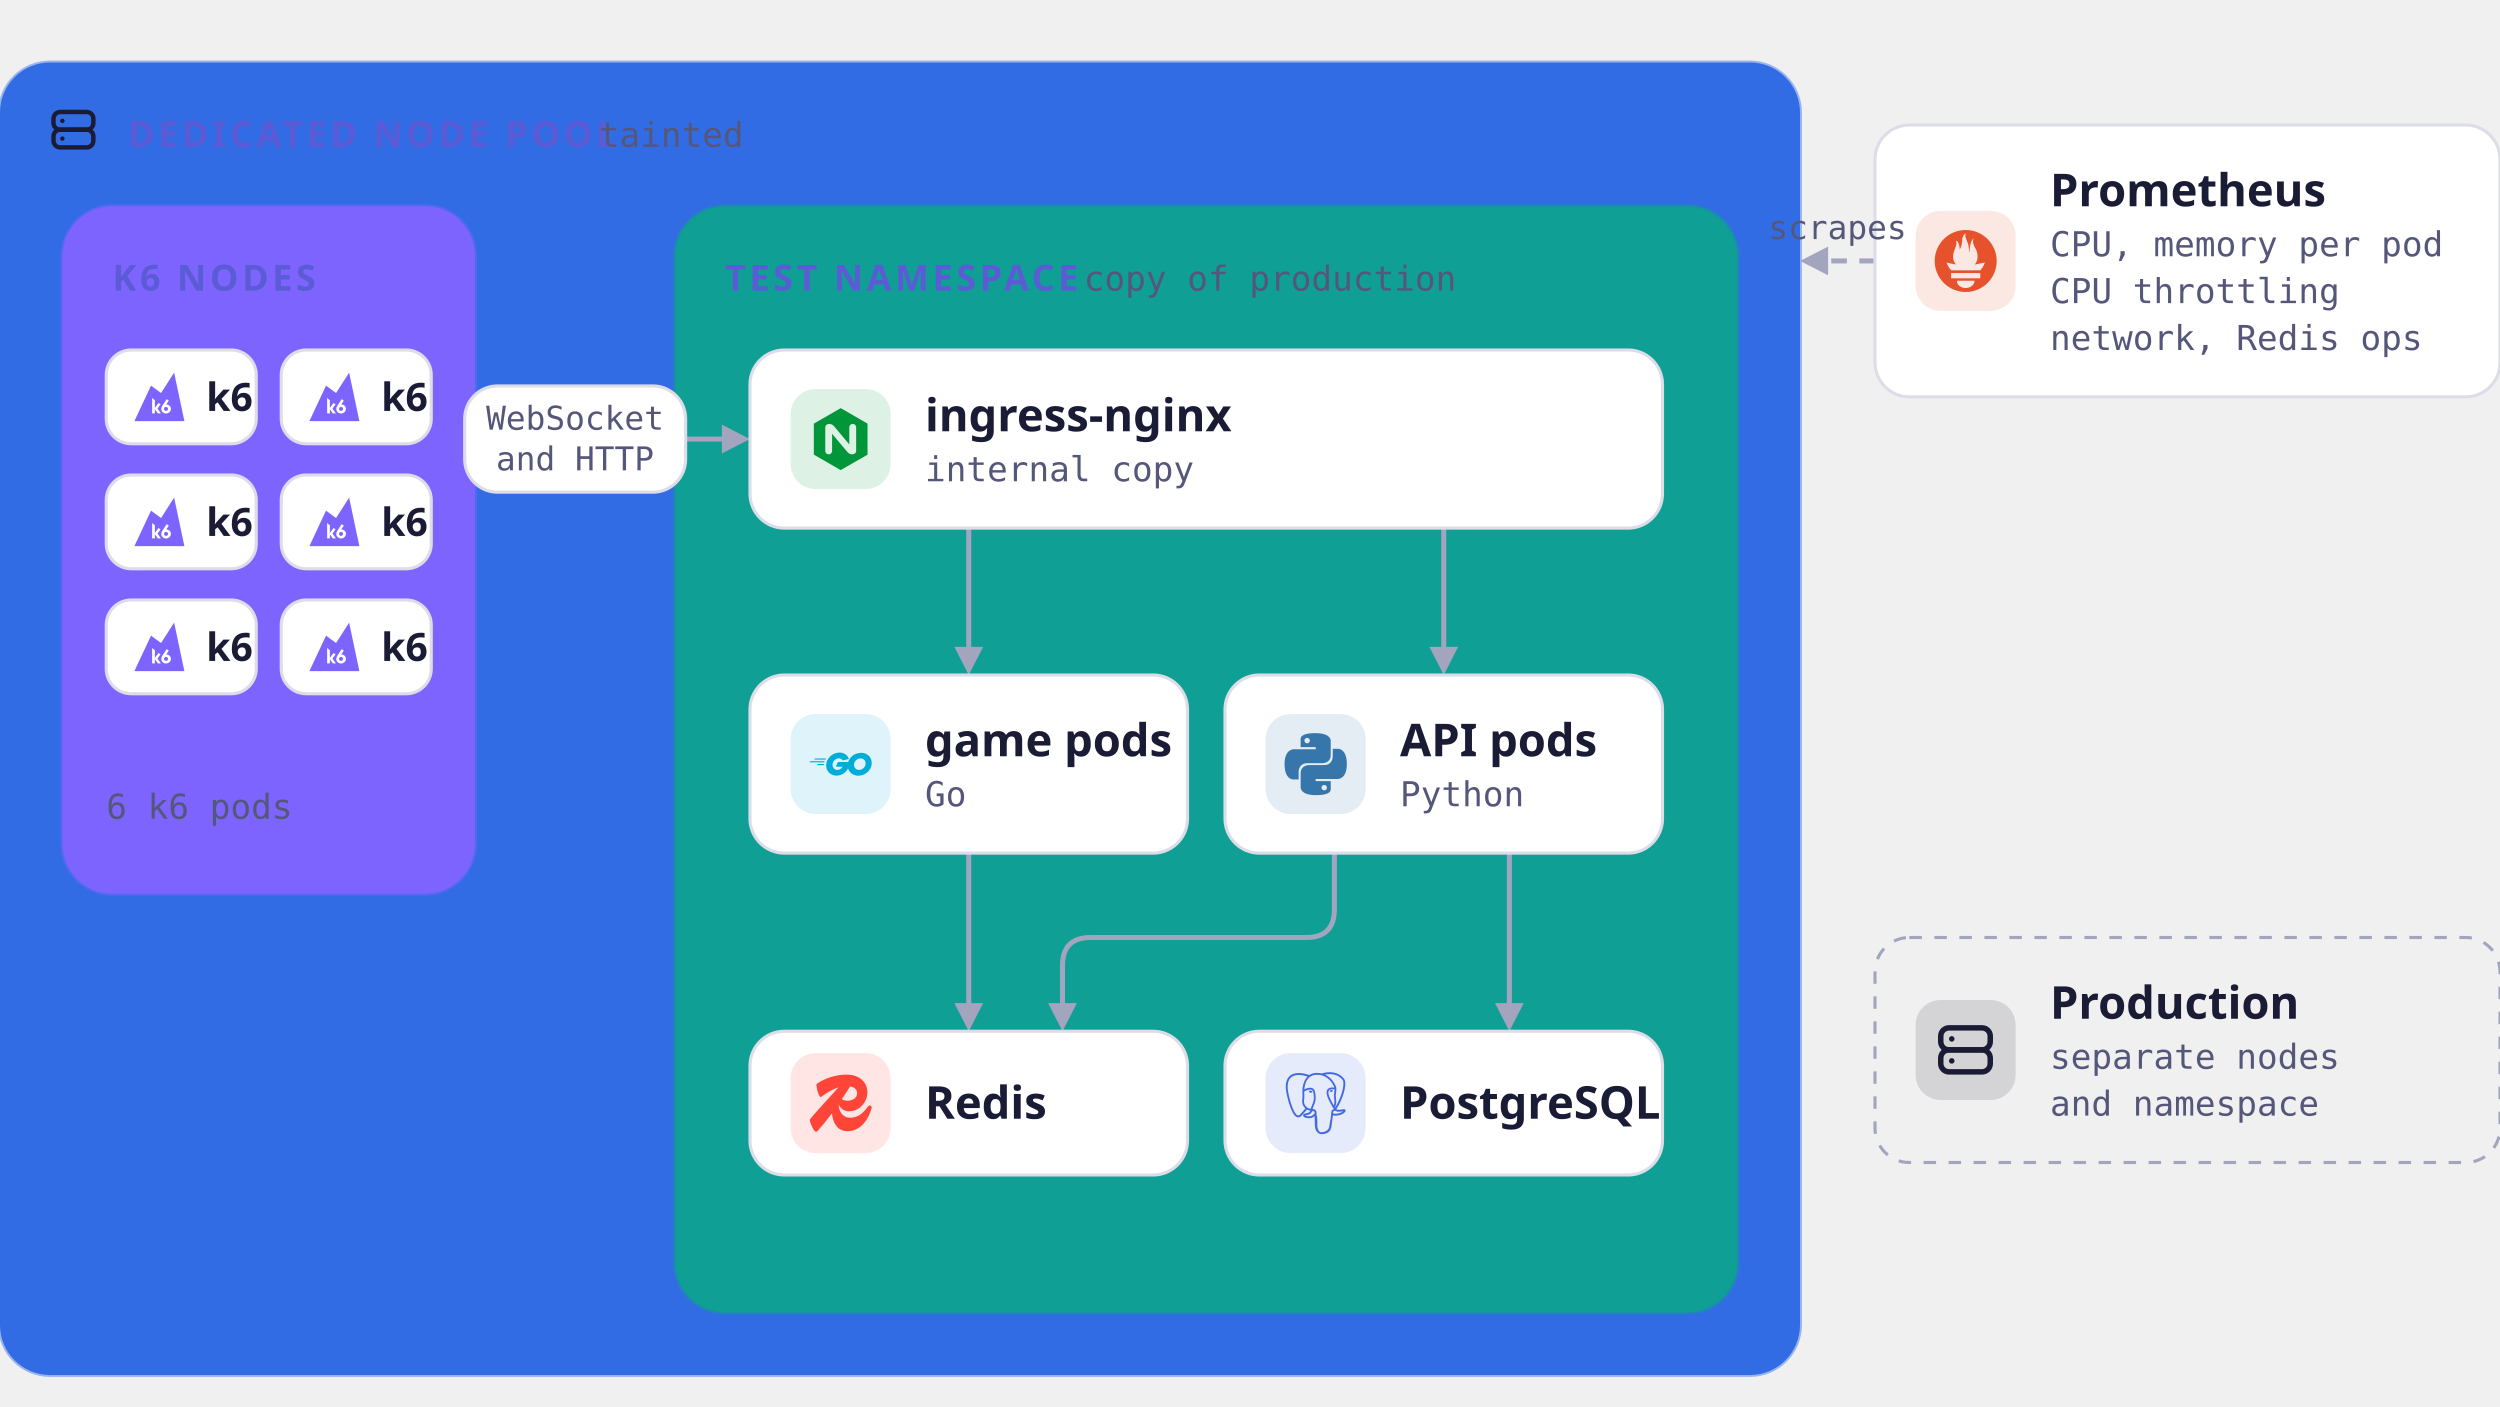
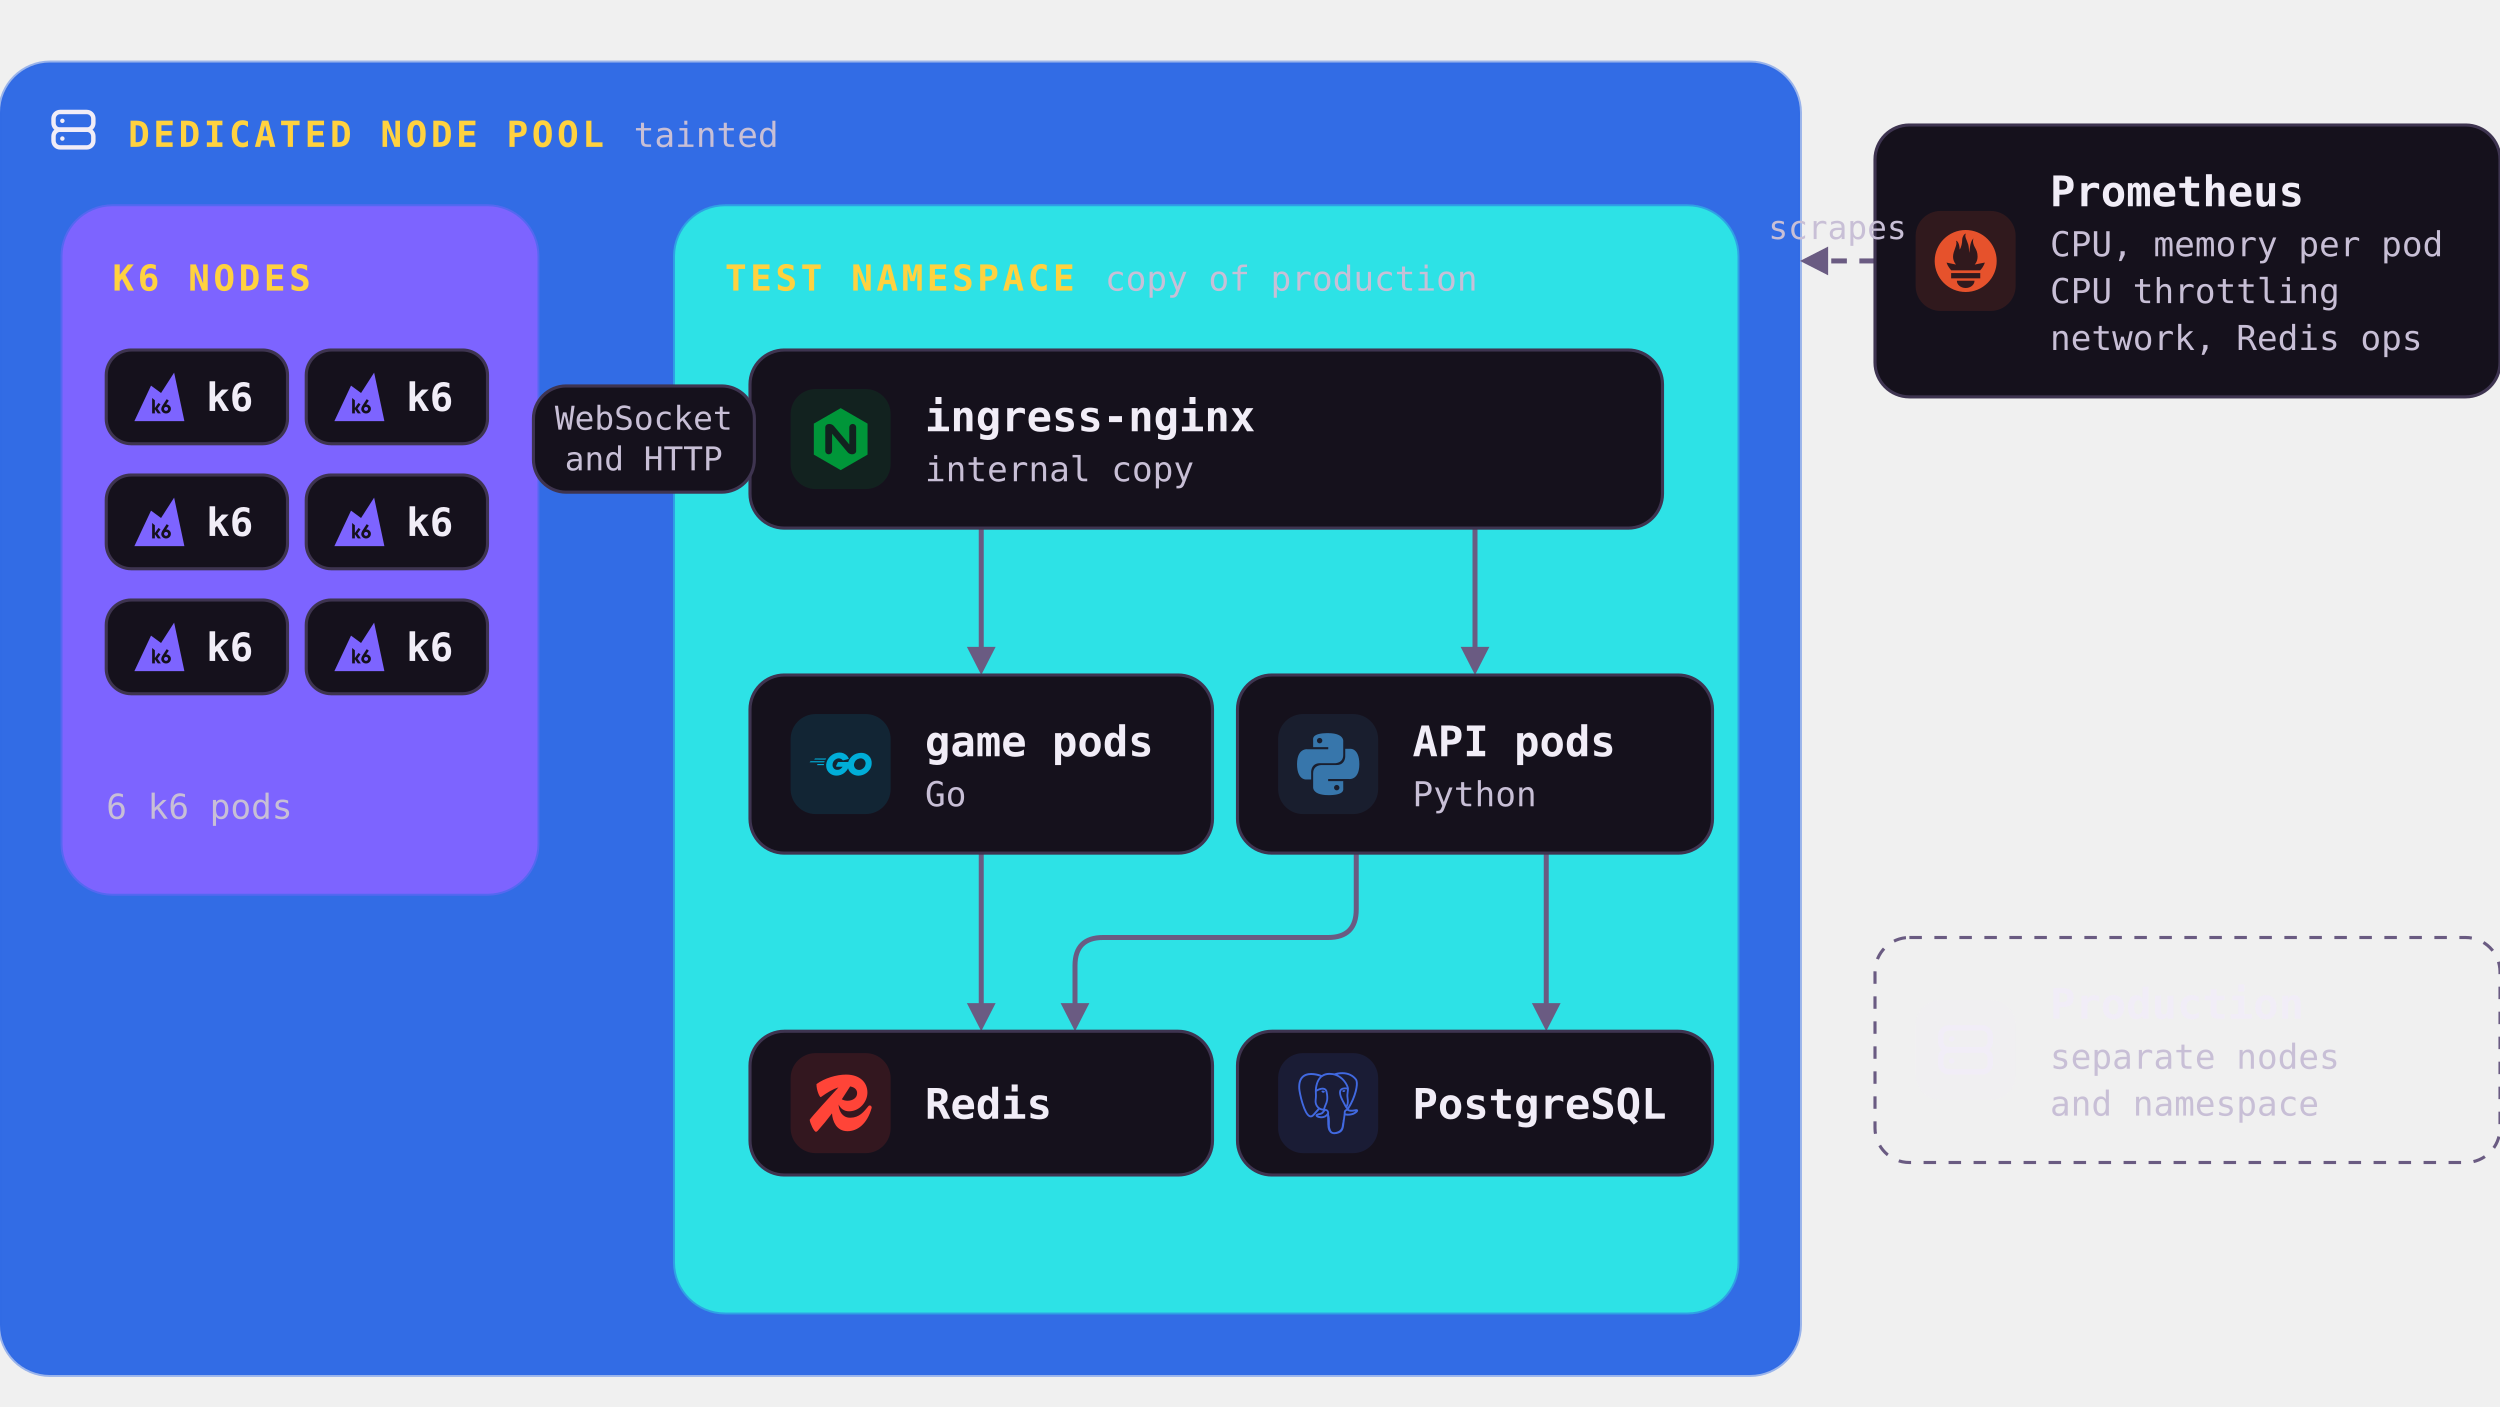
<svg xmlns="http://www.w3.org/2000/svg" viewBox="0 0 800 450" width="800" height="450" role="img" aria-label="The test environment: k6 pods and a copy of production on a dedicated node pool, scraped by Prometheus">
  <rect x="0" y="20" width="576" height="420" rx="16" style="fill:#326CE5;stroke:#326CE5;fill-opacity:var(--dg-tint,.045)" stroke-opacity="0.45" stroke-width="1.25" />
-   <g transform="translate(15 33) scale(0.7083)" fill="none" style="stroke:var(--dg-ink,#1a1b35)" stroke-width="2" stroke-linecap="round" stroke-linejoin="round">
+   <g transform="translate(15 33) scale(0.7083)" fill="none" style="stroke:var(--dg-ink,#f1edf7)" stroke-width="2" stroke-linecap="round" stroke-linejoin="round">
    <path d="M3 7a3 3 0 0 1 3 -3h12a3 3 0 0 1 3 3v2a3 3 0 0 1 -3 3h-12a3 3 0 0 1 -3 -3v-2" />
    <path d="M3 15a3 3 0 0 1 3 -3h12a3 3 0 0 1 3 3v2a3 3 0 0 1 -3 3h-12a3 3 0 0 1 -3 -3l0 -2" />
    <path d="M7 8l0 .01" />
    <path d="M7 16l0 .01" />
  </g>
-   <text x="41" y="47" font-size="11.5" class="dg-t dg-label" fill="#5b5bd6" font-family="PT Sans, sans-serif" font-weight="700" letter-spacing="1.15">DEDICATED NODE POOL</text>
-   <text x="191.6" y="47" font-size="11" class="dg-m" fill="#55577a" font-family="JetBrains Mono, monospace" font-weight="500">tainted</text>
-   <rect x="20" y="66" width="132" height="220" rx="16" style="fill:#7D64FF;stroke:#7D64FF;fill-opacity:var(--dg-tint,.045)" stroke-opacity="0.45" stroke-width="1.25" />
-   <text x="36" y="93" font-size="11.5" class="dg-t dg-label" fill="#5b5bd6" font-family="PT Sans, sans-serif" font-weight="700" letter-spacing="1.15">K6 NODES</text>
-   <rect x="216" y="66" width="340" height="354" rx="16" style="fill:#0f9f94;stroke:#0f9f94;fill-opacity:var(--dg-tint,.045)" stroke-opacity="0.45" stroke-width="1.25" />
-   <text x="232" y="93" font-size="11.5" class="dg-t dg-label" fill="#5b5bd6" font-family="PT Sans, sans-serif" font-weight="700" letter-spacing="1.15">TEST NAMESPACE</text>
-   <text x="346.8" y="93" font-size="11" class="dg-m" fill="#55577a" font-family="JetBrains Mono, monospace" font-weight="500">copy of production</text>
-   <path d="M152 140.5L233 140.5" fill="none" style="stroke:var(--dg-edge,#a3a5bf)" stroke-width="1.6" />
-   <path d="M240 140.5L231 145.1L231 135.9Z" style="fill:var(--dg-edge,#a3a5bf)" />
-   <path d="M310 169L310 209" fill="none" style="stroke:var(--dg-edge,#a3a5bf)" stroke-width="1.6" />
-   <path d="M310 216L305.4 207L314.6 207Z" style="fill:var(--dg-edge,#a3a5bf)" />
-   <path d="M462 169L462 209" fill="none" style="stroke:var(--dg-edge,#a3a5bf)" stroke-width="1.6" />
-   <path d="M462 216L457.4 207L466.6 207Z" style="fill:var(--dg-edge,#a3a5bf)" />
-   <path d="M310 273L310 323" fill="none" style="stroke:var(--dg-edge,#a3a5bf)" stroke-width="1.6" />
-   <path d="M310 330L305.4 321L314.6 321Z" style="fill:var(--dg-edge,#a3a5bf)" />
-   <path d="M427 273L427 291Q427 300 418 300L349 300Q340 300 340 309L340 323" fill="none" style="stroke:var(--dg-edge,#a3a5bf)" stroke-width="1.6" />
-   <path d="M340 330L335.4 321L344.6 321Z" style="fill:var(--dg-edge,#a3a5bf)" />
-   <path d="M483 273L483 323" fill="none" style="stroke:var(--dg-edge,#a3a5bf)" stroke-width="1.6" />
-   <path d="M483 330L478.4 321L487.6 321Z" style="fill:var(--dg-edge,#a3a5bf)" />
-   <path d="M600 83.5L583 83.5" fill="none" style="stroke:var(--dg-edge,#a3a5bf)" stroke-width="1.6" stroke-dasharray="5 4" />
-   <path d="M576 83.5L585 78.9L585 88.1Z" style="fill:var(--dg-edge,#a3a5bf)" />
-   <rect x="34" y="112" width="48" height="30" rx="8" class="dg-card" fill="#fff" stroke="#dcdde8" />
+   <text x="41" y="47" font-size="11.5" class="dg-t dg-label" fill="#ffd23f" font-family="IBM Plex Mono, monospace" font-weight="700" letter-spacing="1.15">DEDICATED NODE POOL</text>
+   <text x="202.8" y="47" font-size="11" class="dg-m" fill="#c8bfd6" font-family="IBM Plex Mono, monospace" font-weight="500">tainted</text>
+   <rect x="20" y="66" width="152" height="220" rx="16" style="fill:#7D64FF;stroke:#7D64FF;fill-opacity:var(--dg-tint,.045)" stroke-opacity="0.45" stroke-width="1.25" />
+   <text x="36" y="93" font-size="11.5" class="dg-t dg-label" fill="#ffd23f" font-family="IBM Plex Mono, monospace" font-weight="700" letter-spacing="1.15">K6 NODES</text>
+   <rect x="216" y="66" width="340" height="354" rx="16" style="fill:var(--dg-accent-2,#2de2e6);stroke:var(--dg-accent-2,#2de2e6);fill-opacity:var(--dg-tint,.045)" stroke-opacity="0.45" stroke-width="1.25" />
+   <text x="232" y="93" font-size="11.5" class="dg-t dg-label" fill="#ffd23f" font-family="IBM Plex Mono, monospace" font-weight="700" letter-spacing="1.15">TEST NAMESPACE</text>
+   <text x="353.6" y="93" font-size="11" class="dg-m" fill="#c8bfd6" font-family="IBM Plex Mono, monospace" font-weight="500">copy of production</text>
+   <path d="M172 140.5L233 140.5" fill="none" style="stroke:var(--dg-edge,#6a5b82)" stroke-width="1.6" />
+   <path d="M240 140.5L231 145.1L231 135.9Z" style="fill:var(--dg-edge,#6a5b82)" />
+   <path d="M314 169L314 209" fill="none" style="stroke:var(--dg-edge,#6a5b82)" stroke-width="1.6" />
+   <path d="M314 216L309.4 207L318.6 207Z" style="fill:var(--dg-edge,#6a5b82)" />
+   <path d="M472 169L472 209" fill="none" style="stroke:var(--dg-edge,#6a5b82)" stroke-width="1.6" />
+   <path d="M472 216L467.4 207L476.6 207Z" style="fill:var(--dg-edge,#6a5b82)" />
+   <path d="M314 273L314 323" fill="none" style="stroke:var(--dg-edge,#6a5b82)" stroke-width="1.6" />
+   <path d="M314 330L309.4 321L318.6 321Z" style="fill:var(--dg-edge,#6a5b82)" />
+   <path d="M434 273L434 291Q434 300 425 300L353 300Q344 300 344 309L344 323" fill="none" style="stroke:var(--dg-edge,#6a5b82)" stroke-width="1.6" />
+   <path d="M344 330L339.4 321L348.6 321Z" style="fill:var(--dg-edge,#6a5b82)" />
+   <path d="M494.8 273L494.8 323" fill="none" style="stroke:var(--dg-edge,#6a5b82)" stroke-width="1.6" />
+   <path d="M494.8 330L490.2 321L499.4 321Z" style="fill:var(--dg-edge,#6a5b82)" />
+   <path d="M600 83.5L583 83.5" fill="none" style="stroke:var(--dg-edge,#6a5b82)" stroke-width="1.6" stroke-dasharray="5 4" />
+   <path d="M576 83.5L585 78.9L585 88.1Z" style="fill:var(--dg-edge,#6a5b82)" />
+   <rect x="34" y="112" width="58" height="30" rx="8" class="dg-card" fill="#15111c" stroke="#3e3450" />
  <g transform="translate(43 119) scale(0.6667)" style="fill:#7D64FF">
    <path d="M24 23.646H0L7.99 6.603l4.813 3.538L19.08.354Zm-8.8-3.681h.052a2.292 2.292 0 0 0 1.593-.64 2.088 2.088 0 0 0 .685-1.576 1.912 1.912 0 0 0-.66-1.511 2.008 2.008 0 0 0-1.37-.59h-.04a.716.716 0 0 0-.199.027l1.267-1.883-1.01-.705-.477.705-1.22 1.864c-.21.31-.386.582-.495.77-.112.2-.21.41-.29.625a1.942 1.942 0 0 0-.138.719 2.086 2.086 0 0 0 .676 1.558c.422.411.989.641 1.578.64Zm-5.365-2.027 1.398 1.978h1.496l-1.645-2.295 1.46-2.029-.97-.671-.427.565-1.314 1.853v-3.725l-1.31-1.068v7.37h1.31v-1.98Zm5.367.792a.963.963 0 1 1 0-1.927h.009a.941.941 0 0 1 .679.29.897.897 0 0 1 .29.668.978.978 0 0 1-.977.967Z" />
  </g>
-   <text x="66" y="131.5" font-size="12.5" class="dg-t dg-b" fill="#1a1b35" font-family="PT Sans, sans-serif" font-weight="700">k6</text>
-   <rect x="90" y="112" width="48" height="30" rx="8" class="dg-card" fill="#fff" stroke="#dcdde8" />
-   <g transform="translate(99 119) scale(0.6667)" style="fill:#7D64FF">
+   <text x="66" y="131.5" font-size="12.5" class="dg-t dg-b" fill="#f1edf7" font-family="IBM Plex Mono, monospace" font-weight="700">k6</text>
+   <rect x="98" y="112" width="58" height="30" rx="8" class="dg-card" fill="#15111c" stroke="#3e3450" />
+   <g transform="translate(107 119) scale(0.6667)" style="fill:#7D64FF">
    <path d="M24 23.646H0L7.99 6.603l4.813 3.538L19.08.354Zm-8.8-3.681h.052a2.292 2.292 0 0 0 1.593-.64 2.088 2.088 0 0 0 .685-1.576 1.912 1.912 0 0 0-.66-1.511 2.008 2.008 0 0 0-1.37-.59h-.04a.716.716 0 0 0-.199.027l1.267-1.883-1.01-.705-.477.705-1.22 1.864c-.21.31-.386.582-.495.77-.112.2-.21.41-.29.625a1.942 1.942 0 0 0-.138.719 2.086 2.086 0 0 0 .676 1.558c.422.411.989.641 1.578.64Zm-5.365-2.027 1.398 1.978h1.496l-1.645-2.295 1.46-2.029-.97-.671-.427.565-1.314 1.853v-3.725l-1.31-1.068v7.37h1.31v-1.98Zm5.367.792a.963.963 0 1 1 0-1.927h.009a.941.941 0 0 1 .679.29.897.897 0 0 1 .29.668.978.978 0 0 1-.977.967Z" />
  </g>
-   <text x="122" y="131.5" font-size="12.5" class="dg-t dg-b" fill="#1a1b35" font-family="PT Sans, sans-serif" font-weight="700">k6</text>
-   <rect x="34" y="152" width="48" height="30" rx="8" class="dg-card" fill="#fff" stroke="#dcdde8" />
+   <text x="130" y="131.5" font-size="12.5" class="dg-t dg-b" fill="#f1edf7" font-family="IBM Plex Mono, monospace" font-weight="700">k6</text>
+   <rect x="34" y="152" width="58" height="30" rx="8" class="dg-card" fill="#15111c" stroke="#3e3450" />
  <g transform="translate(43 159) scale(0.6667)" style="fill:#7D64FF">
    <path d="M24 23.646H0L7.99 6.603l4.813 3.538L19.08.354Zm-8.8-3.681h.052a2.292 2.292 0 0 0 1.593-.64 2.088 2.088 0 0 0 .685-1.576 1.912 1.912 0 0 0-.66-1.511 2.008 2.008 0 0 0-1.37-.59h-.04a.716.716 0 0 0-.199.027l1.267-1.883-1.01-.705-.477.705-1.22 1.864c-.21.31-.386.582-.495.77-.112.2-.21.41-.29.625a1.942 1.942 0 0 0-.138.719 2.086 2.086 0 0 0 .676 1.558c.422.411.989.641 1.578.64Zm-5.365-2.027 1.398 1.978h1.496l-1.645-2.295 1.46-2.029-.97-.671-.427.565-1.314 1.853v-3.725l-1.31-1.068v7.37h1.31v-1.98Zm5.367.792a.963.963 0 1 1 0-1.927h.009a.941.941 0 0 1 .679.29.897.897 0 0 1 .29.668.978.978 0 0 1-.977.967Z" />
  </g>
-   <text x="66" y="171.5" font-size="12.5" class="dg-t dg-b" fill="#1a1b35" font-family="PT Sans, sans-serif" font-weight="700">k6</text>
-   <rect x="90" y="152" width="48" height="30" rx="8" class="dg-card" fill="#fff" stroke="#dcdde8" />
-   <g transform="translate(99 159) scale(0.6667)" style="fill:#7D64FF">
+   <text x="66" y="171.5" font-size="12.5" class="dg-t dg-b" fill="#f1edf7" font-family="IBM Plex Mono, monospace" font-weight="700">k6</text>
+   <rect x="98" y="152" width="58" height="30" rx="8" class="dg-card" fill="#15111c" stroke="#3e3450" />
+   <g transform="translate(107 159) scale(0.6667)" style="fill:#7D64FF">
    <path d="M24 23.646H0L7.99 6.603l4.813 3.538L19.08.354Zm-8.8-3.681h.052a2.292 2.292 0 0 0 1.593-.64 2.088 2.088 0 0 0 .685-1.576 1.912 1.912 0 0 0-.66-1.511 2.008 2.008 0 0 0-1.37-.59h-.04a.716.716 0 0 0-.199.027l1.267-1.883-1.01-.705-.477.705-1.22 1.864c-.21.31-.386.582-.495.77-.112.2-.21.41-.29.625a1.942 1.942 0 0 0-.138.719 2.086 2.086 0 0 0 .676 1.558c.422.411.989.641 1.578.64Zm-5.365-2.027 1.398 1.978h1.496l-1.645-2.295 1.46-2.029-.97-.671-.427.565-1.314 1.853v-3.725l-1.31-1.068v7.37h1.31v-1.98Zm5.367.792a.963.963 0 1 1 0-1.927h.009a.941.941 0 0 1 .679.29.897.897 0 0 1 .29.668.978.978 0 0 1-.977.967Z" />
  </g>
-   <text x="122" y="171.5" font-size="12.5" class="dg-t dg-b" fill="#1a1b35" font-family="PT Sans, sans-serif" font-weight="700">k6</text>
-   <rect x="34" y="192" width="48" height="30" rx="8" class="dg-card" fill="#fff" stroke="#dcdde8" />
+   <text x="130" y="171.5" font-size="12.5" class="dg-t dg-b" fill="#f1edf7" font-family="IBM Plex Mono, monospace" font-weight="700">k6</text>
+   <rect x="34" y="192" width="58" height="30" rx="8" class="dg-card" fill="#15111c" stroke="#3e3450" />
  <g transform="translate(43 199) scale(0.6667)" style="fill:#7D64FF">
    <path d="M24 23.646H0L7.99 6.603l4.813 3.538L19.08.354Zm-8.8-3.681h.052a2.292 2.292 0 0 0 1.593-.64 2.088 2.088 0 0 0 .685-1.576 1.912 1.912 0 0 0-.66-1.511 2.008 2.008 0 0 0-1.37-.59h-.04a.716.716 0 0 0-.199.027l1.267-1.883-1.01-.705-.477.705-1.22 1.864c-.21.31-.386.582-.495.77-.112.2-.21.41-.29.625a1.942 1.942 0 0 0-.138.719 2.086 2.086 0 0 0 .676 1.558c.422.411.989.641 1.578.64Zm-5.365-2.027 1.398 1.978h1.496l-1.645-2.295 1.46-2.029-.97-.671-.427.565-1.314 1.853v-3.725l-1.31-1.068v7.37h1.31v-1.98Zm5.367.792a.963.963 0 1 1 0-1.927h.009a.941.941 0 0 1 .679.29.897.897 0 0 1 .29.668.978.978 0 0 1-.977.967Z" />
  </g>
-   <text x="66" y="211.5" font-size="12.5" class="dg-t dg-b" fill="#1a1b35" font-family="PT Sans, sans-serif" font-weight="700">k6</text>
-   <rect x="90" y="192" width="48" height="30" rx="8" class="dg-card" fill="#fff" stroke="#dcdde8" />
-   <g transform="translate(99 199) scale(0.6667)" style="fill:#7D64FF">
+   <text x="66" y="211.5" font-size="12.5" class="dg-t dg-b" fill="#f1edf7" font-family="IBM Plex Mono, monospace" font-weight="700">k6</text>
+   <rect x="98" y="192" width="58" height="30" rx="8" class="dg-card" fill="#15111c" stroke="#3e3450" />
+   <g transform="translate(107 199) scale(0.6667)" style="fill:#7D64FF">
    <path d="M24 23.646H0L7.99 6.603l4.813 3.538L19.08.354Zm-8.8-3.681h.052a2.292 2.292 0 0 0 1.593-.64 2.088 2.088 0 0 0 .685-1.576 1.912 1.912 0 0 0-.66-1.511 2.008 2.008 0 0 0-1.37-.59h-.04a.716.716 0 0 0-.199.027l1.267-1.883-1.01-.705-.477.705-1.22 1.864c-.21.31-.386.582-.495.77-.112.2-.21.41-.29.625a1.942 1.942 0 0 0-.138.719 2.086 2.086 0 0 0 .676 1.558c.422.411.989.641 1.578.64Zm-5.365-2.027 1.398 1.978h1.496l-1.645-2.295 1.46-2.029-.97-.671-.427.565-1.314 1.853v-3.725l-1.31-1.068v7.37h1.31v-1.98Zm5.367.792a.963.963 0 1 1 0-1.927h.009a.941.941 0 0 1 .679.29.897.897 0 0 1 .29.668.978.978 0 0 1-.977.967Z" />
  </g>
-   <text x="122" y="211.5" font-size="12.5" class="dg-t dg-b" fill="#1a1b35" font-family="PT Sans, sans-serif" font-weight="700">k6</text>
-   <rect x="240" y="112" width="292" height="57" rx="11" class="dg-card" fill="#fff" stroke="#dcdde8" />
+   <text x="130" y="211.5" font-size="12.5" class="dg-t dg-b" fill="#f1edf7" font-family="IBM Plex Mono, monospace" font-weight="700">k6</text>
+   <rect x="240" y="112" width="292" height="57" rx="11" class="dg-card" fill="#15111c" stroke="#3e3450" />
  <rect x="253" y="124.5" width="32" height="32" rx="8" style="fill:#009639" fill-opacity="0.13" />
  <g transform="translate(259.1 130.6) scale(0.8267)" style="fill:#009639">
    <path d="M12 0L1.605 6v12L12 24l10.395-6V6L12 0zm6 16.59c0 .705-.646 1.29-1.529 1.29-.631 0-1.351-.255-1.801-.81l-6-7.141v6.66c0 .721-.57 1.29-1.274 1.29H7.32c-.721 0-1.29-.6-1.29-1.29V7.41c0-.705.63-1.29 1.5-1.29.646 0 1.38.255 1.83.81l5.97 7.141V7.41c0-.721.6-1.29 1.29-1.29h.075c.72 0 1.29.6 1.29 1.29v9.18H18z" />
  </g>
-   <text x="296" y="138" font-size="14.5" class="dg-t dg-b" fill="#1a1b35" font-family="PT Sans, sans-serif" font-weight="700">ingress-nginx</text>
-   <text x="296" y="154" font-size="11" class="dg-m" fill="#55577a" font-family="JetBrains Mono, monospace" font-weight="500">internal copy</text>
-   <rect x="240" y="216" width="140" height="57" rx="11" class="dg-card" fill="#fff" stroke="#dcdde8" />
+   <text x="296" y="138" font-size="13.5" class="dg-t dg-b" fill="#f1edf7" font-family="IBM Plex Mono, monospace" font-weight="700">ingress-nginx</text>
+   <text x="296" y="154" font-size="11" class="dg-m" fill="#c8bfd6" font-family="IBM Plex Mono, monospace" font-weight="500">internal copy</text>
+   <rect x="240" y="216" width="148" height="57" rx="11" class="dg-card" fill="#15111c" stroke="#3e3450" />
  <rect x="253" y="228.5" width="32" height="32" rx="8" style="fill:#00ADD8" fill-opacity="0.13" />
  <g transform="translate(259.1 234.6) scale(0.8267)" style="fill:#00ADD8">
    <path d="M1.811 10.231c-.047 0-.058-.023-.035-.059l.246-.315c.023-.035.081-.058.128-.058h4.172c.046 0 .058.035.035.07l-.199.303c-.023.036-.082.07-.117.07zM.047 11.306c-.047 0-.059-.023-.035-.058l.245-.316c.023-.035.082-.058.129-.058h5.328c.047 0 .07.035.058.07l-.093.28c-.012.047-.058.07-.105.07zm2.828 1.075c-.047 0-.059-.035-.035-.07l.163-.292c.023-.035.07-.07.117-.07h2.337c.047 0 .07.035.07.082l-.023.28c0 .047-.047.082-.082.082zm12.129-2.36c-.736.187-1.239.327-1.963.514-.176.046-.187.058-.34-.117-.174-.199-.303-.327-.548-.444-.737-.362-1.45-.257-2.115.175-.795.514-1.204 1.274-1.192 2.22.011.935.654 1.706 1.577 1.835.795.105 1.46-.175 1.987-.77.105-.13.198-.27.315-.434H10.47c-.245 0-.304-.152-.222-.35.152-.362.432-.97.596-1.274a.315.315 0 01.292-.187h4.253c-.023.316-.023.631-.07.947a4.983 4.983 0 01-.958 2.29c-.841 1.11-1.94 1.8-3.33 1.986-1.145.152-2.209-.07-3.143-.77-.865-.655-1.356-1.52-1.484-2.595-.152-1.274.222-2.419.993-3.424.83-1.086 1.928-1.776 3.272-2.02 1.098-.2 2.15-.07 3.096.571.62.41 1.063.97 1.356 1.648.07.105.023.164-.117.2m3.868 6.461c-1.064-.024-2.034-.328-2.852-1.029a3.665 3.665 0 01-1.262-2.255c-.21-1.32.152-2.489.947-3.529.853-1.122 1.881-1.706 3.272-1.95 1.192-.21 2.314-.095 3.33.595.923.63 1.496 1.484 1.648 2.605.198 1.578-.257 2.863-1.344 3.962-.771.783-1.718 1.273-2.805 1.495-.315.06-.63.07-.934.106zm2.78-4.72c-.011-.153-.011-.27-.034-.387-.21-1.157-1.274-1.81-2.384-1.554-1.087.245-1.788.935-2.045 2.033-.21.912.234 1.835 1.075 2.21.643.28 1.285.244 1.905-.07.923-.48 1.425-1.228 1.484-2.233z" />
  </g>
-   <text x="296" y="242" font-size="14.5" class="dg-t dg-b" fill="#1a1b35" font-family="PT Sans, sans-serif" font-weight="700">game pods</text>
-   <text x="296" y="258" font-size="11" class="dg-m" fill="#55577a" font-family="JetBrains Mono, monospace" font-weight="500">Go</text>
-   <rect x="392" y="216" width="140" height="57" rx="11" class="dg-card" fill="#fff" stroke="#dcdde8" />
-   <rect x="405" y="228.5" width="32" height="32" rx="8" style="fill:#3776AB" fill-opacity="0.13" />
-   <g transform="translate(411.1 234.6) scale(0.8267)" style="fill:#3776AB">
+   <text x="296" y="242" font-size="13.5" class="dg-t dg-b" fill="#f1edf7" font-family="IBM Plex Mono, monospace" font-weight="700">game pods</text>
+   <text x="296" y="258" font-size="11" class="dg-m" fill="#c8bfd6" font-family="IBM Plex Mono, monospace" font-weight="500">Go</text>
+   <rect x="396" y="216" width="152" height="57" rx="11" class="dg-card" fill="#15111c" stroke="#3e3450" />
+   <rect x="409" y="228.5" width="32" height="32" rx="8" style="fill:#3776AB" fill-opacity="0.13" />
+   <g transform="translate(415.1 234.6) scale(0.8267)" style="fill:#3776AB">
    <path d="M14.25.18l.9.2.73.26.59.3.45.32.34.34.25.34.16.33.1.3.04.26.02.2-.01.13V8.5l-.05.63-.13.55-.21.46-.26.38-.3.31-.33.25-.35.19-.35.14-.33.1-.3.07-.26.04-.21.02H8.77l-.69.05-.59.14-.5.22-.41.27-.33.32-.27.35-.2.36-.15.37-.1.35-.07.32-.04.27-.02.21v3.06H3.17l-.21-.03-.28-.07-.32-.12-.35-.18-.36-.26-.36-.36-.35-.46-.32-.59-.28-.73-.21-.88-.14-1.05-.05-1.23.06-1.22.16-1.04.24-.87.32-.71.36-.57.4-.44.42-.33.42-.24.4-.16.36-.1.32-.05.24-.01h.16l.06.01h8.16v-.83H6.18l-.01-2.75-.02-.37.05-.34.11-.31.17-.28.25-.26.31-.23.38-.2.44-.18.51-.15.58-.12.64-.1.71-.06.77-.04.84-.02 1.27.05zm-6.3 1.98l-.23.33-.08.41.08.41.23.34.33.22.41.09.41-.09.33-.22.23-.34.08-.41-.08-.41-.23-.33-.33-.22-.41-.09-.41.09zm13.09 3.95l.28.06.32.12.35.18.36.27.36.35.35.47.32.59.28.73.21.88.14 1.04.05 1.23-.06 1.23-.16 1.04-.24.86-.32.71-.36.57-.4.45-.42.33-.42.24-.4.16-.36.09-.32.05-.24.02-.16-.01h-8.22v.82h5.84l.01 2.76.02.36-.05.34-.11.31-.17.29-.25.25-.31.24-.38.2-.44.17-.51.15-.58.13-.64.09-.71.07-.77.04-.84.01-1.27-.04-1.07-.14-.9-.2-.73-.25-.59-.3-.45-.33-.34-.34-.25-.34-.16-.33-.1-.3-.04-.25-.02-.2.01-.13v-5.34l.05-.64.13-.54.21-.46.26-.38.3-.32.33-.24.35-.2.35-.14.33-.1.3-.06.26-.04.21-.02.13-.01h5.84l.69-.05.59-.14.5-.21.41-.28.33-.32.27-.35.2-.36.15-.36.1-.35.07-.32.04-.28.02-.21V6.07h2.09l.14.01zm-6.47 14.25l-.23.33-.08.41.08.41.23.33.33.23.41.08.41-.08.33-.23.23-.33.08-.41-.08-.41-.23-.33-.33-.23-.41-.08-.41.08z" />
  </g>
-   <text x="448" y="242" font-size="14.5" class="dg-t dg-b" fill="#1a1b35" font-family="PT Sans, sans-serif" font-weight="700">API pods</text>
-   <text x="448" y="258" font-size="11" class="dg-m" fill="#55577a" font-family="JetBrains Mono, monospace" font-weight="500">Python</text>
-   <rect x="240" y="330" width="140" height="46" rx="11" class="dg-card" fill="#fff" stroke="#dcdde8" />
+   <text x="452" y="242" font-size="13.5" class="dg-t dg-b" fill="#f1edf7" font-family="IBM Plex Mono, monospace" font-weight="700">API pods</text>
+   <text x="452" y="258" font-size="11" class="dg-m" fill="#c8bfd6" font-family="IBM Plex Mono, monospace" font-weight="500">Python</text>
+   <rect x="240" y="330" width="148" height="46" rx="11" class="dg-card" fill="#15111c" stroke="#3e3450" />
  <rect x="253" y="337" width="32" height="32" rx="8" style="fill:#FF4438" fill-opacity="0.13" />
  <g transform="translate(259.1 343.1) scale(0.8267)" style="fill:#FF4438">
    <path d="M22.71 13.145c-1.66 2.092-3.452 4.483-7.038 4.483-3.203 0-4.397-2.825-4.48-5.12.701 1.484 2.073 2.685 4.214 2.63 4.117-.133 6.94-3.852 6.94-7.239 0-4.05-3.022-6.972-8.268-6.972-3.752 0-8.4 1.428-11.455 3.685C2.59 6.937 3.885 9.958 4.35 9.626c2.648-1.904 4.748-3.13 6.784-3.744C8.12 9.244.886 17.05 0 18.425c.1 1.261 1.66 4.648 2.424 4.648.232 0 .431-.133.664-.365a100.49 100.49 0 0 0 5.54-6.765c.222 3.104 1.748 6.898 6.014 6.898 3.819 0 7.604-2.756 9.33-8.965.2-.764-.73-1.361-1.261-.73zm-4.349-5.013c0 1.959-1.926 2.922-3.685 2.922-.941 0-1.664-.247-2.235-.568 1.051-1.592 2.092-3.225 3.21-4.973 1.972.334 2.71 1.43 2.71 2.619z" />
  </g>
-   <text x="296" y="358" font-size="14.5" class="dg-t dg-b" fill="#1a1b35" font-family="PT Sans, sans-serif" font-weight="700">Redis</text>
-   <rect x="392" y="330" width="140" height="46" rx="11" class="dg-card" fill="#fff" stroke="#dcdde8" />
-   <rect x="405" y="337" width="32" height="32" rx="8" style="fill:#4169E1" fill-opacity="0.13" />
-   <g transform="translate(411.1 343.1) scale(0.8267)" style="fill:#4169E1">
+   <text x="296" y="358" font-size="13.5" class="dg-t dg-b" fill="#f1edf7" font-family="IBM Plex Mono, monospace" font-weight="700">Redis</text>
+   <rect x="396" y="330" width="152" height="46" rx="11" class="dg-card" fill="#15111c" stroke="#3e3450" />
+   <rect x="409" y="337" width="32" height="32" rx="8" style="fill:#4169E1" fill-opacity="0.13" />
+   <g transform="translate(415.1 343.1) scale(0.8267)" style="fill:#4169E1">
    <path d="M23.559 14.723a.527.527 0 0 0-.056-.119c-.139-.263-.477-.342-1.007-.232-1.653.341-2.293.131-2.526-.019 1.342-2.048 2.445-4.522 3.041-6.83.271-1.051.798-3.524.122-4.732a1.564 1.564 0 0 0-.151-.235C21.693.909 19.801.025 17.51.001c-1.495-.016-2.771.346-3.116.479a9.449 9.449 0 0 0-.516-.082 8.044 8.044 0 0 0-1.311-.128c-1.182-.018-2.204.264-3.05.841-.857-.321-4.789-1.645-7.222.079C.936 2.153.309 3.873.43 6.304c.041.818.507 3.334 1.242 5.744.46 1.506.939 2.702 1.433 3.582.553.994 1.126 1.593 1.714 1.79.447.149 1.133.144 1.858-.728.801-.964 1.59-1.826 1.945-2.207.435.235.906.362 1.39.377a.057.057 0 0 0 0.0.004 11.031 11.031 0 0 0-.247.305c-.339.43-.409.52-1.5.744-.31.064-1.134.234-1.146.811-.003.122.033.231.092.327.227.423.922.61 1.015.633 1.335.334 2.504.092 3.371-.679-.017 2.231.077 4.417.345 5.087.221.553.762 1.905 2.469 1.904.251 0 .526-.029.83-.094 1.782-.382 2.556-1.17 2.855-2.906.15-.871.402-2.875.539-4.101.017-.07.036-.121.057-.136.001-.001.07-.047.427.031a.367.367 0 0 0 .044.007l.254.022.015.001c.847.038 1.911-.143 2.531-.431.644-.299 1.806-1.032 1.595-1.67zM2.371 11.877c-.744-2.436-1.178-4.885-1.212-5.572-.109-2.171.417-3.683 1.562-4.493 1.837-1.299 4.84-.541 6.108-.13-.003.003-.007.006-.01.009-2.024 2.044-1.976 5.536-1.971 5.75-0.0.082.007.199.016.359.035.587.1 1.68-.073 2.918-.161 1.15.194 2.276.973 3.089.081.084.165.163.252.237-.347.371-1.1 1.193-1.903 2.158-.568.682-.96.552-1.089.509-.392-.131-.813-.587-1.238-1.322-.48-.839-.964-2.032-1.415-3.513zm6.007 5.087c-.171-.043-.327-.113-.432-.177.089-.039.237-.09.483-.141 1.283-.264 1.482-.451 1.914-1.0.099-.126.212-.269.367-.443a.355.355 0 0 0 .074-.13c.171-.151.272-.11.437-.042.156.065.308.26.369.475.029.102.062.294-.045.444-.904 1.266-2.222 1.249-3.168 1.013zm2.094-3.988-.052.141c-.133.357-.257.688-.333 1.003-.667-.002-1.317-.287-1.81-.802-.628-.655-.913-1.566-.782-2.5.183-1.308.115-2.447.079-3.059-.005-.086-.009-.161-.012-.22.296-.262 1.666-.996 2.643-.772.446.102.718.406.831.928.585 2.704.077 3.831-.33 4.736-.084.187-.163.363-.231.545zm7.364 4.572c-.017.177-.036.376-.062.596l-.146.438a.355.355 0 0 0-.018.108c-.006.475-.054.649-.115.869-.063.229-.135.489-.179 1.058-.11 1.414-.878 2.227-2.417 2.557-1.516.325-1.784-.497-2.021-1.222a6.582 6.582 0 0 0-.077-.227c-.215-.586-.191-1.412-.157-2.555.017-.561-.025-1.901-.33-2.646.004-.293.011-.591.019-.892a.353.353 0 0 0-.015-.113 1.493 1.493 0 0 0-.044-.208c-.123-.428-.421-.787-.78-.935-.142-.059-.404-.167-.718-.087.067-.276.183-.588.309-.925l.053-.142c.059-.16.134-.326.213-.501.426-.948 1.011-2.245.377-5.177-.237-1.098-1.03-1.634-2.232-1.51-.721.075-1.38.365-1.709.532a5.672 5.672 0 0 0-.196.104c.092-1.106.439-3.174 1.736-4.482a4.031 4.031 0 0 1 .303-.276.353.353 0 0 0 .145-.064c.752-.571 1.694-.851 2.802-.833.409.007.802.034 1.174.081 1.939.354 3.244 1.447 4.036 2.383.814.962 1.255 1.931 1.431 2.454-1.323-.135-2.223.127-2.68.779-.993 1.419.543 4.173 1.281 5.496.135.243.252.452.289.541.24.583.551.971.779 1.255.07.087.137.171.189.245-.401.116-1.121.383-1.055 1.717-.012.156-.042.447-.083.815-.046.208-.07.46-.099.766zm.89-1.621c-.041-.832.269-.918.597-1.01a2.857 2.857 0 0 0 .135-.041 1.202 1.202 0 0 0 .134.103c.57.377 1.582.421 3.007.134-.202.177-.519.399-.953.601-.41.19-1.096.333-1.747.364-.72.034-1.086-.081-1.172-.151zm.57-9.271c-.006.351-.054.669-.105 1.002-.055.358-.112.727-.126 1.176-.014.437.04.891.093 1.33.107.887.216 1.8-.207 2.701a3.527 3.527 0 0 1-.188-.386c-.053-.128-.167-.333-.325-.616-.616-1.104-2.057-3.69-1.319-4.745.38-.543 1.341-.566 2.178-.463zm.228 7.014a12.376 12.376 0 0 0-.085-.107l-.035-.044c.726-1.2.584-2.386.458-3.438-.052-.432-.101-.84-.088-1.223.013-.406.067-.754.118-1.091.064-.415.129-.844.111-1.351.013-.053.019-.116.012-.19-.046-.485-.6-1.938-1.729-3.253-.608-.707-1.49-1.497-2.689-2.039.525-.107 1.233-.203 2.024-.186 2.051.046 3.675.814 4.824 2.282a.908.908 0 0 1 .067.1c.723 1.356-.276 6.275-2.987 10.54zm-8.817-6.116c-.025.179-.309.422-.621.422a.582.582 0 0 1-.081-.006c-.187-.026-.377-.144-.506-.316-.046-.06-.12-.178-.105-.284.005-.04.026-.099.092-.149.118-.089.352-.123.61-.087.316.044.643.194.611.419zm7.931-.411c.011.079-.049.201-.153.31-.068.072-.212.196-.408.223a.546.546 0 0 1-.075.005c-.293 0-.541-.234-.561-.372-.024-.176.264-.311.561-.352.297-.041.611.009.636.185z" />
  </g>
-   <text x="448" y="358" font-size="14.5" class="dg-t dg-b" fill="#1a1b35" font-family="PT Sans, sans-serif" font-weight="700">PostgreSQL</text>
-   <rect x="600" y="40" width="200" height="87" rx="11" class="dg-card" fill="#fff" stroke="#dcdde8" />
+   <text x="452" y="358" font-size="13.5" class="dg-t dg-b" fill="#f1edf7" font-family="IBM Plex Mono, monospace" font-weight="700">PostgreSQL</text>
+   <rect x="600" y="40" width="200" height="87" rx="11" class="dg-card" fill="#15111c" stroke="#3e3450" />
  <rect x="613" y="67.5" width="32" height="32" rx="8" style="fill:#E6522C" fill-opacity="0.13" />
  <g transform="translate(619.1 73.6) scale(0.8267)" style="fill:#E6522C">
    <path d="M12 0C5.373 0 0 5.372 0 12c0 6.627 5.373 12 12 12s12-5.373 12-12c0-6.628-5.373-12-12-12zm0 22.46c-1.885 0-3.414-1.26-3.414-2.814h6.828c0 1.553-1.528 2.813-3.414 2.813zm5.64-3.745H6.36v-2.046h11.28v2.046zm-.04-3.098H6.391c-.037-.043-.075-.086-.111-.13-1.155-1.401-1.427-2.133-1.69-2.879-.005-.025 1.4.287 2.395.511 0 0 .513.119 1.262.255-.72-.843-1.147-1.915-1.147-3.01 0-2.406 1.845-4.508 1.18-6.207.648.053 1.34 1.367 1.387 3.422.689-.951.977-2.69.977-3.755 0-1.103.727-2.385 1.454-2.429-.648 1.069.168 1.984.894 4.256.272.854.237 2.29.447 3.201.07-1.892.395-4.652 1.595-5.605-.529 1.2.079 2.702.494 3.424.671 1.164 1.078 2.047 1.078 3.716a4.642 4.642 0 01-1.11 2.996c.792-.149 1.34-.283 1.34-.283l2.573-.502s-.374 1.538-1.81 3.019z" />
  </g>
-   <text x="656" y="66" font-size="14.5" class="dg-t dg-b" fill="#1a1b35" font-family="PT Sans, sans-serif" font-weight="700">Prometheus</text>
-   <text x="656" y="82" font-size="11" class="dg-m" fill="#55577a" font-family="JetBrains Mono, monospace" font-weight="500">CPU, memory per pod</text>
-   <text x="656" y="97" font-size="11" class="dg-m" fill="#55577a" font-family="JetBrains Mono, monospace" font-weight="500">CPU throttling</text>
-   <text x="656" y="112" font-size="11" class="dg-m" fill="#55577a" font-family="JetBrains Mono, monospace" font-weight="500">network, Redis ops</text>
-   <rect x="600" y="300" width="200" height="72" rx="11" class="dg-ghost" fill="none" stroke="#a3a5bf" stroke-dasharray="4 4" />
-   <rect x="613" y="320" width="32" height="32" rx="8" style="fill:var(--dg-ink,#1a1b35)" fill-opacity="0.13" />
-   <g transform="translate(618.4 325.4) scale(0.88)" fill="none" style="stroke:var(--dg-ink,#1a1b35)" stroke-width="2" stroke-linecap="round" stroke-linejoin="round">
+   <text x="656" y="66" font-size="13.5" class="dg-t dg-b" fill="#f1edf7" font-family="IBM Plex Mono, monospace" font-weight="700">Prometheus</text>
+   <text x="656" y="82" font-size="11" class="dg-m" fill="#c8bfd6" font-family="IBM Plex Mono, monospace" font-weight="500">CPU, memory per pod</text>
+   <text x="656" y="97" font-size="11" class="dg-m" fill="#c8bfd6" font-family="IBM Plex Mono, monospace" font-weight="500">CPU throttling</text>
+   <text x="656" y="112" font-size="11" class="dg-m" fill="#c8bfd6" font-family="IBM Plex Mono, monospace" font-weight="500">network, Redis ops</text>
+   <rect x="600" y="300" width="200" height="72" rx="11" class="dg-ghost" fill="none" stroke="#6a5b82" stroke-dasharray="4 4" />
+   <rect x="613" y="320" width="32" height="32" rx="8" style="fill:var(--dg-ink,#f1edf7)" fill-opacity="0.13" />
+   <g transform="translate(618.4 325.4) scale(0.88)" fill="none" style="stroke:var(--dg-ink,#f1edf7)" stroke-width="2" stroke-linecap="round" stroke-linejoin="round">
    <path d="M3 7a3 3 0 0 1 3 -3h12a3 3 0 0 1 3 3v2a3 3 0 0 1 -3 3h-12a3 3 0 0 1 -3 -3v-2" />
    <path d="M3 15a3 3 0 0 1 3 -3h12a3 3 0 0 1 3 3v2a3 3 0 0 1 -3 3h-12a3 3 0 0 1 -3 -3l0 -2" />
    <path d="M7 8l0 .01" />
    <path d="M7 16l0 .01" />
  </g>
-   <text x="656" y="326" font-size="14.5" class="dg-t dg-b" fill="#1a1b35" font-family="PT Sans, sans-serif" font-weight="700">Production</text>
-   <text x="656" y="342" font-size="11" class="dg-m" fill="#55577a" font-family="JetBrains Mono, monospace" font-weight="500">separate nodes</text>
-   <text x="656" y="357" font-size="11" class="dg-m" fill="#55577a" font-family="JetBrains Mono, monospace" font-weight="500">and namespace</text>
-   <text x="34" y="262" font-size="11" class="dg-m" fill="#55577a" font-family="JetBrains Mono, monospace" font-weight="500">6 k6 pods</text>
-   <rect x="148.7" y="123.5" width="70.7" height="34" rx="10.5" class="dg-card" fill="#fff" stroke="#dcdde8" />
-   <text x="184" y="137.5" font-size="10.5" text-anchor="middle" class="dg-m" fill="#55577a" font-family="JetBrains Mono, monospace" font-weight="500">WebSocket</text>
-   <text x="184" y="150.5" font-size="10.5" text-anchor="middle" class="dg-m" fill="#55577a" font-family="JetBrains Mono, monospace" font-weight="500">and HTTP</text>
-   <text x="588" y="76.5" font-size="10.5" text-anchor="middle" class="dg-m" fill="#55577a" font-family="JetBrains Mono, monospace" font-weight="500">scrapes</text>
+   <text x="656" y="326" font-size="13.5" class="dg-t dg-b" fill="#f1edf7" font-family="IBM Plex Mono, monospace" font-weight="700">Production</text>
+   <text x="656" y="342" font-size="11" class="dg-m" fill="#c8bfd6" font-family="IBM Plex Mono, monospace" font-weight="500">separate nodes</text>
+   <text x="656" y="357" font-size="11" class="dg-m" fill="#c8bfd6" font-family="IBM Plex Mono, monospace" font-weight="500">and namespace</text>
+   <text x="34" y="262" font-size="11" class="dg-m" fill="#c8bfd6" font-family="IBM Plex Mono, monospace" font-weight="500">6 k6 pods</text>
+   <rect x="170.7" y="123.5" width="70.7" height="34" rx="10.5" class="dg-card" fill="#15111c" stroke="#3e3450" />
+   <text x="206" y="137.5" font-size="10.5" text-anchor="middle" class="dg-m" fill="#c8bfd6" font-family="IBM Plex Mono, monospace" font-weight="500">WebSocket</text>
+   <text x="206" y="150.5" font-size="10.5" text-anchor="middle" class="dg-m" fill="#c8bfd6" font-family="IBM Plex Mono, monospace" font-weight="500">and HTTP</text>
+   <text x="588" y="76.5" font-size="10.5" text-anchor="middle" class="dg-m" fill="#c8bfd6" font-family="IBM Plex Mono, monospace" font-weight="500">scrapes</text>
</svg>
